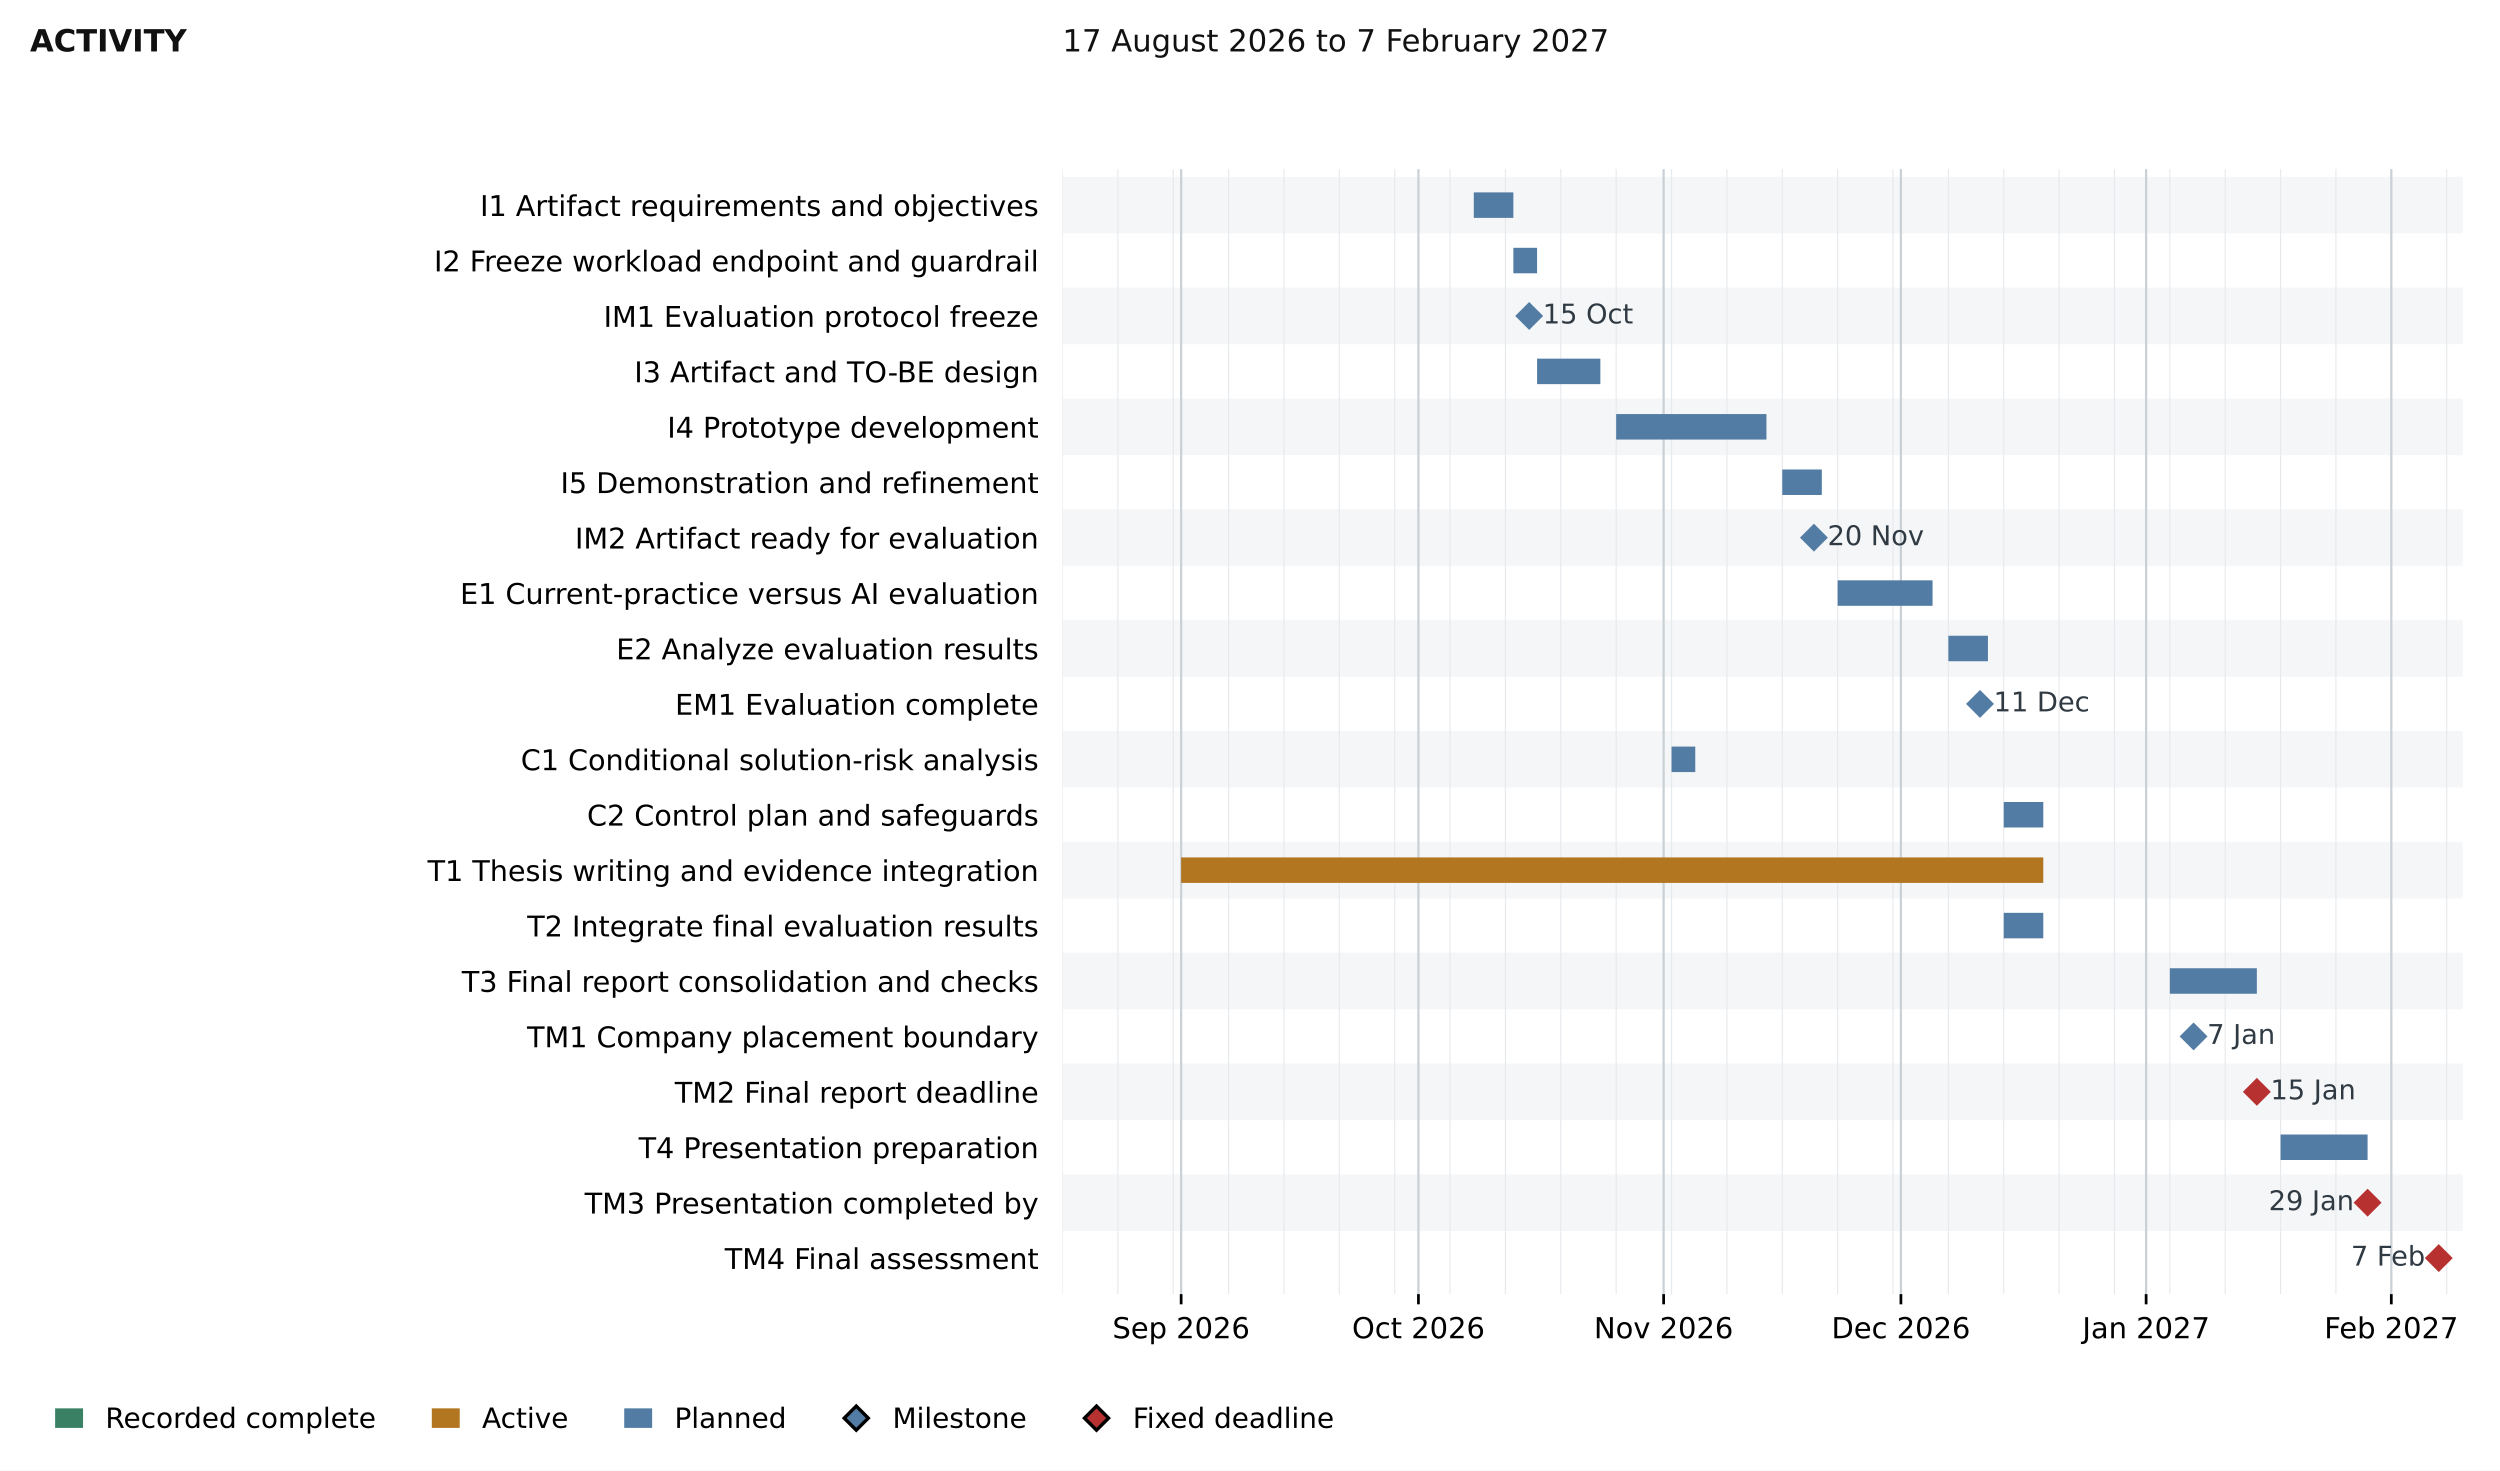
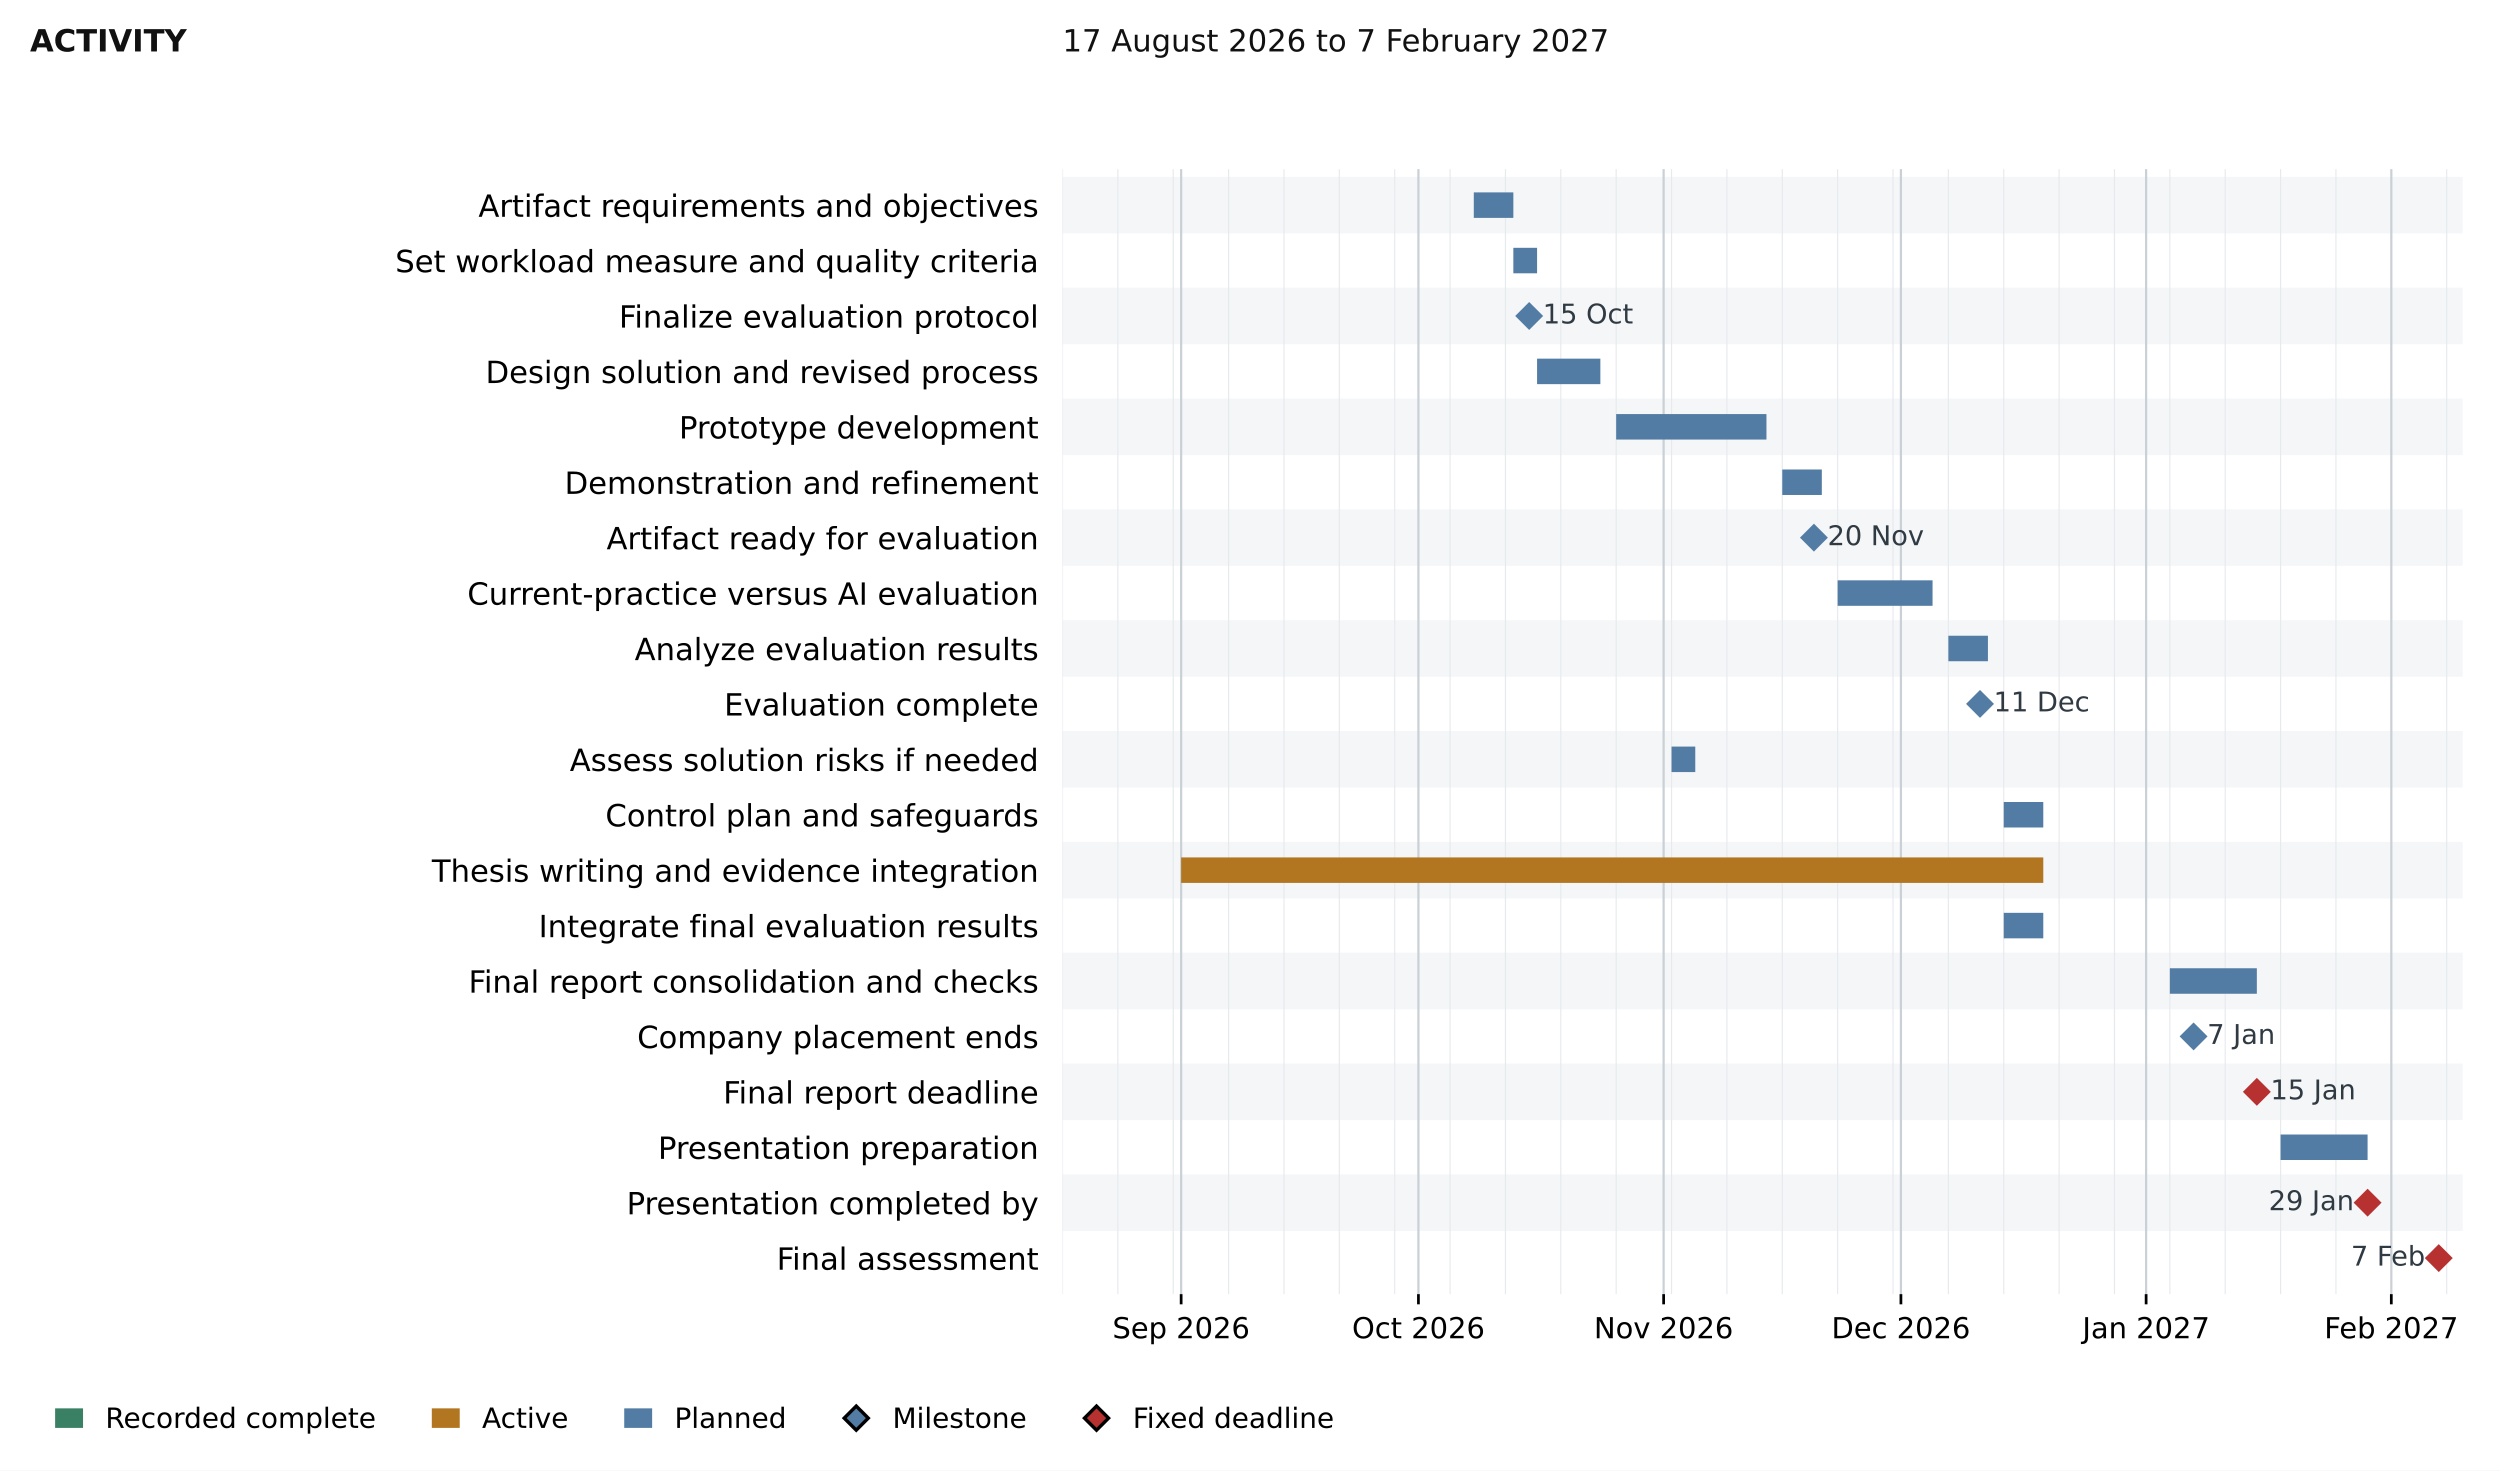
<svg xmlns="http://www.w3.org/2000/svg" xmlns:xlink="http://www.w3.org/1999/xlink" width="734.4pt" height="432pt" viewBox="0 0 734.4 432" version="1.1">
  <defs>
    <style type="text/css">*{stroke-linejoin: round; stroke-linecap: butt}</style>
  </defs>
  <g id="figure_1">
    <g id="patch_1">
      <path d="M 0 432  L 734.4 432  L 734.4 0  L 0 0  z " style="fill: #ffffff" />
    </g>
    <g id="axes_1">
      <g id="patch_2">
        <path d="M 312.12 380.16  L 723.384 380.16  L 723.384 49.68  L 312.12 49.68  z " style="fill: #ffffff" />
      </g>
      <g id="patch_3">
-         <path d="M 312.12 52.448  L 723.384 52.448  L 723.384 68.076  L 312.12 68.076  z " clip-path="url(#p7193302547)" style="fill: #f4f6f8; stroke: #f4f6f8; stroke-linejoin: miter" />
+         <path d="M 312.12 52.448  L 723.384 52.448  L 723.384 68.076  L 312.12 68.076  z " clip-path="url(#pbc5e8f3e19)" style="fill: #f4f6f8; stroke: #f4f6f8; stroke-linejoin: miter" />
      </g>
      <g id="patch_4">
-         <path d="M 312.12 85.007  L 723.384 85.007  L 723.384 100.636  L 312.12 100.636  z " clip-path="url(#p7193302547)" style="fill: #f4f6f8; stroke: #f4f6f8; stroke-linejoin: miter" />
+         <path d="M 312.12 85.007  L 723.384 85.007  L 723.384 100.636  L 312.12 100.636  z " clip-path="url(#pbc5e8f3e19)" style="fill: #f4f6f8; stroke: #f4f6f8; stroke-linejoin: miter" />
      </g>
      <g id="patch_5">
-         <path d="M 312.12 117.567  L 723.384 117.567  L 723.384 133.195  L 312.12 133.195  z " clip-path="url(#p7193302547)" style="fill: #f4f6f8; stroke: #f4f6f8; stroke-linejoin: miter" />
+         <path d="M 312.12 117.567  L 723.384 117.567  L 723.384 133.195  L 312.12 133.195  z " clip-path="url(#pbc5e8f3e19)" style="fill: #f4f6f8; stroke: #f4f6f8; stroke-linejoin: miter" />
      </g>
      <g id="patch_6">
-         <path d="M 312.12 150.126  L 723.384 150.126  L 723.384 165.755  L 312.12 165.755  z " clip-path="url(#p7193302547)" style="fill: #f4f6f8; stroke: #f4f6f8; stroke-linejoin: miter" />
+         <path d="M 312.12 150.126  L 723.384 150.126  L 723.384 165.755  L 312.12 165.755  z " clip-path="url(#pbc5e8f3e19)" style="fill: #f4f6f8; stroke: #f4f6f8; stroke-linejoin: miter" />
      </g>
      <g id="patch_7">
-         <path d="M 312.12 182.686  L 723.384 182.686  L 723.384 198.315  L 312.12 198.315  z " clip-path="url(#p7193302547)" style="fill: #f4f6f8; stroke: #f4f6f8; stroke-linejoin: miter" />
+         <path d="M 312.12 182.686  L 723.384 182.686  L 723.384 198.315  L 312.12 198.315  z " clip-path="url(#pbc5e8f3e19)" style="fill: #f4f6f8; stroke: #f4f6f8; stroke-linejoin: miter" />
      </g>
      <g id="patch_8">
-         <path d="M 312.12 215.246  L 723.384 215.246  L 723.384 230.874  L 312.12 230.874  z " clip-path="url(#p7193302547)" style="fill: #f4f6f8; stroke: #f4f6f8; stroke-linejoin: miter" />
+         <path d="M 312.12 215.246  L 723.384 215.246  L 723.384 230.874  L 312.12 230.874  z " clip-path="url(#pbc5e8f3e19)" style="fill: #f4f6f8; stroke: #f4f6f8; stroke-linejoin: miter" />
      </g>
      <g id="patch_9">
-         <path d="M 312.12 247.805  L 723.384 247.805  L 723.384 263.434  L 312.12 263.434  z " clip-path="url(#p7193302547)" style="fill: #f4f6f8; stroke: #f4f6f8; stroke-linejoin: miter" />
+         <path d="M 312.12 247.805  L 723.384 247.805  L 723.384 263.434  L 312.12 263.434  z " clip-path="url(#pbc5e8f3e19)" style="fill: #f4f6f8; stroke: #f4f6f8; stroke-linejoin: miter" />
      </g>
      <g id="patch_10">
-         <path d="M 312.12 280.365  L 723.384 280.365  L 723.384 295.993  L 312.12 295.993  z " clip-path="url(#p7193302547)" style="fill: #f4f6f8; stroke: #f4f6f8; stroke-linejoin: miter" />
+         <path d="M 312.12 280.365  L 723.384 280.365  L 723.384 295.993  L 312.12 295.993  z " clip-path="url(#pbc5e8f3e19)" style="fill: #f4f6f8; stroke: #f4f6f8; stroke-linejoin: miter" />
      </g>
      <g id="patch_11">
-         <path d="M 312.12 312.924  L 723.384 312.924  L 723.384 328.553  L 312.12 328.553  z " clip-path="url(#p7193302547)" style="fill: #f4f6f8; stroke: #f4f6f8; stroke-linejoin: miter" />
+         <path d="M 312.12 312.924  L 723.384 312.924  L 723.384 328.553  L 312.12 328.553  z " clip-path="url(#pbc5e8f3e19)" style="fill: #f4f6f8; stroke: #f4f6f8; stroke-linejoin: miter" />
      </g>
      <g id="patch_12">
-         <path d="M 312.12 345.484  L 723.384 345.484  L 723.384 361.113  L 312.12 361.113  z " clip-path="url(#p7193302547)" style="fill: #f4f6f8; stroke: #f4f6f8; stroke-linejoin: miter" />
+         <path d="M 312.12 345.484  L 723.384 345.484  L 723.384 361.113  L 312.12 361.113  z " clip-path="url(#pbc5e8f3e19)" style="fill: #f4f6f8; stroke: #f4f6f8; stroke-linejoin: miter" />
      </g>
      <g id="matplotlib.axis_1">
        <g id="xtick_1">
          <g id="line2d_1">
-             <path d="M 346.973 380.16  L 346.973 49.68  " clip-path="url(#p7193302547)" style="fill: none; stroke: #c9d0d6; stroke-width: 0.65; stroke-linecap: square" />
+             <path d="M 346.973 380.16  L 346.973 49.68  " clip-path="url(#pbc5e8f3e19)" style="fill: none; stroke: #c9d0d6; stroke-width: 0.65; stroke-linecap: square" />
          </g>
          <g id="line2d_2">
            <defs>
-               <path id="m9adb2884a8" d="M 0 0  L 0 3  " style="stroke: #000000; stroke-width: 0.8" />
+               <path id="mcdbd79b304" d="M 0 0  L 0 3  " style="stroke: #000000; stroke-width: 0.8" />
            </defs>
            <g>
-               <use xlink:href="#m9adb2884a8" x="346.973" y="380.16" style="stroke: #000000; stroke-width: 0.8" />
+               <use xlink:href="#mcdbd79b304" x="346.973" y="380.16" style="stroke: #000000; stroke-width: 0.8" />
            </g>
          </g>
          <g id="text_1">
            <text style="font-size: 8.5px; font-family: 'DejaVu Sans'; text-anchor: middle" x="346.973" y="393.119" transform="rotate(-0 346.9729 393.1187)">Sep 2026</text>
          </g>
        </g>
        <g id="xtick_2">
          <g id="line2d_3">
-             <path d="M 416.679 380.16  L 416.679 49.68  " clip-path="url(#p7193302547)" style="fill: none; stroke: #c9d0d6; stroke-width: 0.65; stroke-linecap: square" />
+             <path d="M 416.679 380.16  L 416.679 49.68  " clip-path="url(#pbc5e8f3e19)" style="fill: none; stroke: #c9d0d6; stroke-width: 0.65; stroke-linecap: square" />
          </g>
          <g id="line2d_4">
            <g>
-               <use xlink:href="#m9adb2884a8" x="416.679" y="380.16" style="stroke: #000000; stroke-width: 0.8" />
+               <use xlink:href="#mcdbd79b304" x="416.679" y="380.16" style="stroke: #000000; stroke-width: 0.8" />
            </g>
          </g>
          <g id="text_2">
            <text style="font-size: 8.5px; font-family: 'DejaVu Sans'; text-anchor: middle" x="416.679" y="393.119" transform="rotate(-0 416.6786 393.1187)">Oct 2026</text>
          </g>
        </g>
        <g id="xtick_3">
          <g id="line2d_5">
-             <path d="M 488.708 380.16  L 488.708 49.68  " clip-path="url(#p7193302547)" style="fill: none; stroke: #c9d0d6; stroke-width: 0.65; stroke-linecap: square" />
+             <path d="M 488.708 380.16  L 488.708 49.68  " clip-path="url(#pbc5e8f3e19)" style="fill: none; stroke: #c9d0d6; stroke-width: 0.65; stroke-linecap: square" />
          </g>
          <g id="line2d_6">
            <g>
-               <use xlink:href="#m9adb2884a8" x="488.708" y="380.16" style="stroke: #000000; stroke-width: 0.8" />
+               <use xlink:href="#mcdbd79b304" x="488.708" y="380.16" style="stroke: #000000; stroke-width: 0.8" />
            </g>
          </g>
          <g id="text_3">
            <text style="font-size: 8.5px; font-family: 'DejaVu Sans'; text-anchor: middle" x="488.708" y="393.119" transform="rotate(-0 488.7079 393.1187)">Nov 2026</text>
          </g>
        </g>
        <g id="xtick_4">
          <g id="line2d_7">
-             <path d="M 558.414 380.16  L 558.414 49.68  " clip-path="url(#p7193302547)" style="fill: none; stroke: #c9d0d6; stroke-width: 0.65; stroke-linecap: square" />
+             <path d="M 558.414 380.16  L 558.414 49.68  " clip-path="url(#pbc5e8f3e19)" style="fill: none; stroke: #c9d0d6; stroke-width: 0.65; stroke-linecap: square" />
          </g>
          <g id="line2d_8">
            <g>
-               <use xlink:href="#m9adb2884a8" x="558.414" y="380.16" style="stroke: #000000; stroke-width: 0.8" />
+               <use xlink:href="#mcdbd79b304" x="558.414" y="380.16" style="stroke: #000000; stroke-width: 0.8" />
            </g>
          </g>
          <g id="text_4">
            <text style="font-size: 8.5px; font-family: 'DejaVu Sans'; text-anchor: middle" x="558.414" y="393.119" transform="rotate(-0 558.4137 393.1187)">Dec 2026</text>
          </g>
        </g>
        <g id="xtick_5">
          <g id="line2d_9">
-             <path d="M 630.443 380.16  L 630.443 49.68  " clip-path="url(#p7193302547)" style="fill: none; stroke: #c9d0d6; stroke-width: 0.65; stroke-linecap: square" />
+             <path d="M 630.443 380.16  L 630.443 49.68  " clip-path="url(#pbc5e8f3e19)" style="fill: none; stroke: #c9d0d6; stroke-width: 0.65; stroke-linecap: square" />
          </g>
          <g id="line2d_10">
            <g>
-               <use xlink:href="#m9adb2884a8" x="630.443" y="380.16" style="stroke: #000000; stroke-width: 0.8" />
+               <use xlink:href="#mcdbd79b304" x="630.443" y="380.16" style="stroke: #000000; stroke-width: 0.8" />
            </g>
          </g>
          <g id="text_5">
            <text style="font-size: 8.5px; font-family: 'DejaVu Sans'; text-anchor: middle" x="630.443" y="393.119" transform="rotate(-0 630.443 393.1187)">Jan 2027</text>
          </g>
        </g>
        <g id="xtick_6">
          <g id="line2d_11">
-             <path d="M 702.472 380.16  L 702.472 49.68  " clip-path="url(#p7193302547)" style="fill: none; stroke: #c9d0d6; stroke-width: 0.65; stroke-linecap: square" />
+             <path d="M 702.472 380.16  L 702.472 49.68  " clip-path="url(#pbc5e8f3e19)" style="fill: none; stroke: #c9d0d6; stroke-width: 0.65; stroke-linecap: square" />
          </g>
          <g id="line2d_12">
            <g>
-               <use xlink:href="#m9adb2884a8" x="702.472" y="380.16" style="stroke: #000000; stroke-width: 0.8" />
+               <use xlink:href="#mcdbd79b304" x="702.472" y="380.16" style="stroke: #000000; stroke-width: 0.8" />
            </g>
          </g>
          <g id="text_6">
            <text style="font-size: 8.5px; font-family: 'DejaVu Sans'; text-anchor: middle" x="702.472" y="393.119" transform="rotate(-0 702.4723 393.1187)">Feb 2027</text>
          </g>
        </g>
        <g id="xtick_7">
          <g id="line2d_13">
-             <path d="M 312.12 380.16  L 312.12 49.68  " clip-path="url(#p7193302547)" style="fill: none; stroke: #e7eaed; stroke-width: 0.35; stroke-linecap: square" />
+             <path d="M 312.12 380.16  L 312.12 49.68  " clip-path="url(#pbc5e8f3e19)" style="fill: none; stroke: #e7eaed; stroke-width: 0.35; stroke-linecap: square" />
          </g>
          <g id="line2d_14" />
        </g>
        <g id="xtick_8">
          <g id="line2d_15">
-             <path d="M 328.385 380.16  L 328.385 49.68  " clip-path="url(#p7193302547)" style="fill: none; stroke: #e7eaed; stroke-width: 0.35; stroke-linecap: square" />
+             <path d="M 328.385 380.16  L 328.385 49.68  " clip-path="url(#pbc5e8f3e19)" style="fill: none; stroke: #e7eaed; stroke-width: 0.35; stroke-linecap: square" />
          </g>
          <g id="line2d_16" />
        </g>
        <g id="xtick_9">
          <g id="line2d_17">
-             <path d="M 344.649 380.16  L 344.649 49.68  " clip-path="url(#p7193302547)" style="fill: none; stroke: #e7eaed; stroke-width: 0.35; stroke-linecap: square" />
+             <path d="M 344.649 380.16  L 344.649 49.68  " clip-path="url(#pbc5e8f3e19)" style="fill: none; stroke: #e7eaed; stroke-width: 0.35; stroke-linecap: square" />
          </g>
          <g id="line2d_18" />
        </g>
        <g id="xtick_10">
          <g id="line2d_19">
-             <path d="M 360.914 380.16  L 360.914 49.68  " clip-path="url(#p7193302547)" style="fill: none; stroke: #e7eaed; stroke-width: 0.35; stroke-linecap: square" />
+             <path d="M 360.914 380.16  L 360.914 49.68  " clip-path="url(#pbc5e8f3e19)" style="fill: none; stroke: #e7eaed; stroke-width: 0.35; stroke-linecap: square" />
          </g>
          <g id="line2d_20" />
        </g>
        <g id="xtick_11">
          <g id="line2d_21">
-             <path d="M 377.179 380.16  L 377.179 49.68  " clip-path="url(#p7193302547)" style="fill: none; stroke: #e7eaed; stroke-width: 0.35; stroke-linecap: square" />
+             <path d="M 377.179 380.16  L 377.179 49.68  " clip-path="url(#pbc5e8f3e19)" style="fill: none; stroke: #e7eaed; stroke-width: 0.35; stroke-linecap: square" />
          </g>
          <g id="line2d_22" />
        </g>
        <g id="xtick_12">
          <g id="line2d_23">
-             <path d="M 393.443 380.16  L 393.443 49.68  " clip-path="url(#p7193302547)" style="fill: none; stroke: #e7eaed; stroke-width: 0.35; stroke-linecap: square" />
+             <path d="M 393.443 380.16  L 393.443 49.68  " clip-path="url(#pbc5e8f3e19)" style="fill: none; stroke: #e7eaed; stroke-width: 0.35; stroke-linecap: square" />
          </g>
          <g id="line2d_24" />
        </g>
        <g id="xtick_13">
          <g id="line2d_25">
-             <path d="M 409.708 380.16  L 409.708 49.68  " clip-path="url(#p7193302547)" style="fill: none; stroke: #e7eaed; stroke-width: 0.35; stroke-linecap: square" />
+             <path d="M 409.708 380.16  L 409.708 49.68  " clip-path="url(#pbc5e8f3e19)" style="fill: none; stroke: #e7eaed; stroke-width: 0.35; stroke-linecap: square" />
          </g>
          <g id="line2d_26" />
        </g>
        <g id="xtick_14">
          <g id="line2d_27">
-             <path d="M 425.973 380.16  L 425.973 49.68  " clip-path="url(#p7193302547)" style="fill: none; stroke: #e7eaed; stroke-width: 0.35; stroke-linecap: square" />
+             <path d="M 425.973 380.16  L 425.973 49.68  " clip-path="url(#pbc5e8f3e19)" style="fill: none; stroke: #e7eaed; stroke-width: 0.35; stroke-linecap: square" />
          </g>
          <g id="line2d_28" />
        </g>
        <g id="xtick_15">
          <g id="line2d_29">
-             <path d="M 442.237 380.16  L 442.237 49.68  " clip-path="url(#p7193302547)" style="fill: none; stroke: #e7eaed; stroke-width: 0.35; stroke-linecap: square" />
+             <path d="M 442.237 380.16  L 442.237 49.68  " clip-path="url(#pbc5e8f3e19)" style="fill: none; stroke: #e7eaed; stroke-width: 0.35; stroke-linecap: square" />
          </g>
          <g id="line2d_30" />
        </g>
        <g id="xtick_16">
          <g id="line2d_31">
-             <path d="M 458.502 380.16  L 458.502 49.68  " clip-path="url(#p7193302547)" style="fill: none; stroke: #e7eaed; stroke-width: 0.35; stroke-linecap: square" />
+             <path d="M 458.502 380.16  L 458.502 49.68  " clip-path="url(#pbc5e8f3e19)" style="fill: none; stroke: #e7eaed; stroke-width: 0.35; stroke-linecap: square" />
          </g>
          <g id="line2d_32" />
        </g>
        <g id="xtick_17">
          <g id="line2d_33">
-             <path d="M 474.767 380.16  L 474.767 49.68  " clip-path="url(#p7193302547)" style="fill: none; stroke: #e7eaed; stroke-width: 0.35; stroke-linecap: square" />
+             <path d="M 474.767 380.16  L 474.767 49.68  " clip-path="url(#pbc5e8f3e19)" style="fill: none; stroke: #e7eaed; stroke-width: 0.35; stroke-linecap: square" />
          </g>
          <g id="line2d_34" />
        </g>
        <g id="xtick_18">
          <g id="line2d_35">
-             <path d="M 491.031 380.16  L 491.031 49.68  " clip-path="url(#p7193302547)" style="fill: none; stroke: #e7eaed; stroke-width: 0.35; stroke-linecap: square" />
+             <path d="M 491.031 380.16  L 491.031 49.68  " clip-path="url(#pbc5e8f3e19)" style="fill: none; stroke: #e7eaed; stroke-width: 0.35; stroke-linecap: square" />
          </g>
          <g id="line2d_36" />
        </g>
        <g id="xtick_19">
          <g id="line2d_37">
-             <path d="M 507.296 380.16  L 507.296 49.68  " clip-path="url(#p7193302547)" style="fill: none; stroke: #e7eaed; stroke-width: 0.35; stroke-linecap: square" />
+             <path d="M 507.296 380.16  L 507.296 49.68  " clip-path="url(#pbc5e8f3e19)" style="fill: none; stroke: #e7eaed; stroke-width: 0.35; stroke-linecap: square" />
          </g>
          <g id="line2d_38" />
        </g>
        <g id="xtick_20">
          <g id="line2d_39">
-             <path d="M 523.561 380.16  L 523.561 49.68  " clip-path="url(#p7193302547)" style="fill: none; stroke: #e7eaed; stroke-width: 0.35; stroke-linecap: square" />
+             <path d="M 523.561 380.16  L 523.561 49.68  " clip-path="url(#pbc5e8f3e19)" style="fill: none; stroke: #e7eaed; stroke-width: 0.35; stroke-linecap: square" />
          </g>
          <g id="line2d_40" />
        </g>
        <g id="xtick_21">
          <g id="line2d_41">
-             <path d="M 539.825 380.16  L 539.825 49.68  " clip-path="url(#p7193302547)" style="fill: none; stroke: #e7eaed; stroke-width: 0.35; stroke-linecap: square" />
+             <path d="M 539.825 380.16  L 539.825 49.68  " clip-path="url(#pbc5e8f3e19)" style="fill: none; stroke: #e7eaed; stroke-width: 0.35; stroke-linecap: square" />
          </g>
          <g id="line2d_42" />
        </g>
        <g id="xtick_22">
          <g id="line2d_43">
-             <path d="M 556.09 380.16  L 556.09 49.68  " clip-path="url(#p7193302547)" style="fill: none; stroke: #e7eaed; stroke-width: 0.35; stroke-linecap: square" />
+             <path d="M 556.09 380.16  L 556.09 49.68  " clip-path="url(#pbc5e8f3e19)" style="fill: none; stroke: #e7eaed; stroke-width: 0.35; stroke-linecap: square" />
          </g>
          <g id="line2d_44" />
        </g>
        <g id="xtick_23">
          <g id="line2d_45">
-             <path d="M 572.355 380.16  L 572.355 49.68  " clip-path="url(#p7193302547)" style="fill: none; stroke: #e7eaed; stroke-width: 0.35; stroke-linecap: square" />
+             <path d="M 572.355 380.16  L 572.355 49.68  " clip-path="url(#pbc5e8f3e19)" style="fill: none; stroke: #e7eaed; stroke-width: 0.35; stroke-linecap: square" />
          </g>
          <g id="line2d_46" />
        </g>
        <g id="xtick_24">
          <g id="line2d_47">
-             <path d="M 588.62 380.16  L 588.62 49.68  " clip-path="url(#p7193302547)" style="fill: none; stroke: #e7eaed; stroke-width: 0.35; stroke-linecap: square" />
+             <path d="M 588.62 380.16  L 588.62 49.68  " clip-path="url(#pbc5e8f3e19)" style="fill: none; stroke: #e7eaed; stroke-width: 0.35; stroke-linecap: square" />
          </g>
          <g id="line2d_48" />
        </g>
        <g id="xtick_25">
          <g id="line2d_49">
-             <path d="M 604.884 380.16  L 604.884 49.68  " clip-path="url(#p7193302547)" style="fill: none; stroke: #e7eaed; stroke-width: 0.35; stroke-linecap: square" />
+             <path d="M 604.884 380.16  L 604.884 49.68  " clip-path="url(#pbc5e8f3e19)" style="fill: none; stroke: #e7eaed; stroke-width: 0.35; stroke-linecap: square" />
          </g>
          <g id="line2d_50" />
        </g>
        <g id="xtick_26">
          <g id="line2d_51">
-             <path d="M 621.149 380.16  L 621.149 49.68  " clip-path="url(#p7193302547)" style="fill: none; stroke: #e7eaed; stroke-width: 0.35; stroke-linecap: square" />
+             <path d="M 621.149 380.16  L 621.149 49.68  " clip-path="url(#pbc5e8f3e19)" style="fill: none; stroke: #e7eaed; stroke-width: 0.35; stroke-linecap: square" />
          </g>
          <g id="line2d_52" />
        </g>
        <g id="xtick_27">
          <g id="line2d_53">
-             <path d="M 637.414 380.16  L 637.414 49.68  " clip-path="url(#p7193302547)" style="fill: none; stroke: #e7eaed; stroke-width: 0.35; stroke-linecap: square" />
+             <path d="M 637.414 380.16  L 637.414 49.68  " clip-path="url(#pbc5e8f3e19)" style="fill: none; stroke: #e7eaed; stroke-width: 0.35; stroke-linecap: square" />
          </g>
          <g id="line2d_54" />
        </g>
        <g id="xtick_28">
          <g id="line2d_55">
-             <path d="M 653.678 380.16  L 653.678 49.68  " clip-path="url(#p7193302547)" style="fill: none; stroke: #e7eaed; stroke-width: 0.35; stroke-linecap: square" />
+             <path d="M 653.678 380.16  L 653.678 49.68  " clip-path="url(#pbc5e8f3e19)" style="fill: none; stroke: #e7eaed; stroke-width: 0.35; stroke-linecap: square" />
          </g>
          <g id="line2d_56" />
        </g>
        <g id="xtick_29">
          <g id="line2d_57">
-             <path d="M 669.943 380.16  L 669.943 49.68  " clip-path="url(#p7193302547)" style="fill: none; stroke: #e7eaed; stroke-width: 0.35; stroke-linecap: square" />
+             <path d="M 669.943 380.16  L 669.943 49.68  " clip-path="url(#pbc5e8f3e19)" style="fill: none; stroke: #e7eaed; stroke-width: 0.35; stroke-linecap: square" />
          </g>
          <g id="line2d_58" />
        </g>
        <g id="xtick_30">
          <g id="line2d_59">
-             <path d="M 686.208 380.16  L 686.208 49.68  " clip-path="url(#p7193302547)" style="fill: none; stroke: #e7eaed; stroke-width: 0.35; stroke-linecap: square" />
+             <path d="M 686.208 380.16  L 686.208 49.68  " clip-path="url(#pbc5e8f3e19)" style="fill: none; stroke: #e7eaed; stroke-width: 0.35; stroke-linecap: square" />
          </g>
          <g id="line2d_60" />
        </g>
        <g id="xtick_31">
          <g id="line2d_61">
-             <path d="M 718.737 380.16  L 718.737 49.68  " clip-path="url(#p7193302547)" style="fill: none; stroke: #e7eaed; stroke-width: 0.35; stroke-linecap: square" />
+             <path d="M 718.737 380.16  L 718.737 49.68  " clip-path="url(#pbc5e8f3e19)" style="fill: none; stroke: #e7eaed; stroke-width: 0.35; stroke-linecap: square" />
          </g>
          <g id="line2d_62" />
        </g>
      </g>
      <g id="matplotlib.axis_2">
        <g id="ytick_1">
          <g id="line2d_63" />
          <g id="text_7">
-             <text style="font-size: 8.4px; font-family: 'DejaVu Sans'; text-anchor: end" x="305.12" y="63.453" transform="rotate(-0 305.12 63.45322)">I1  Artifact requirements and objectives</text>
+             <text style="font-size: 9px; font-family: 'DejaVu Sans'; text-anchor: end" x="305.12" y="63.681" transform="rotate(-0 305.12 63.68117)">Artifact requirements and objectives</text>
          </g>
        </g>
        <g id="ytick_2">
          <g id="line2d_64" />
          <g id="text_8">
-             <text style="font-size: 8.4px; font-family: 'DejaVu Sans'; text-anchor: end" x="305.12" y="79.733" transform="rotate(-0 305.12 79.73302)">I2  Freeze workload endpoint and guardrail</text>
+             <text style="font-size: 9px; font-family: 'DejaVu Sans'; text-anchor: end" x="305.12" y="79.961" transform="rotate(-0 305.12 79.96097)">Set workload measure and quality criteria</text>
          </g>
        </g>
        <g id="ytick_3">
          <g id="line2d_65" />
          <g id="text_9">
-             <text style="font-size: 8.4px; font-family: 'DejaVu Sans'; text-anchor: end" x="305.12" y="96.013" transform="rotate(-0 305.12 96.01282)">IM1  Evaluation protocol freeze</text>
+             <text style="font-size: 9px; font-family: 'DejaVu Sans'; text-anchor: end" x="305.12" y="96.241" transform="rotate(-0 305.12 96.24077)">Finalize evaluation protocol</text>
          </g>
        </g>
        <g id="ytick_4">
          <g id="line2d_66" />
          <g id="text_10">
-             <text style="font-size: 8.4px; font-family: 'DejaVu Sans'; text-anchor: end" x="305.12" y="112.293" transform="rotate(-0 305.12 112.2926)">I3  Artifact and TO-BE design</text>
+             <text style="font-size: 9px; font-family: 'DejaVu Sans'; text-anchor: end" x="305.12" y="112.521" transform="rotate(-0 305.12 112.5206)">Design solution and revised process</text>
          </g>
        </g>
        <g id="ytick_5">
          <g id="line2d_67" />
          <g id="text_11">
-             <text style="font-size: 8.4px; font-family: 'DejaVu Sans'; text-anchor: end" x="305.12" y="128.572" transform="rotate(-0 305.12 128.5724)">I4  Prototype development</text>
+             <text style="font-size: 9px; font-family: 'DejaVu Sans'; text-anchor: end" x="305.12" y="128.8" transform="rotate(-0 305.12 128.8004)">Prototype development</text>
          </g>
        </g>
        <g id="ytick_6">
          <g id="line2d_68" />
          <g id="text_12">
-             <text style="font-size: 8.4px; font-family: 'DejaVu Sans'; text-anchor: end" x="305.12" y="144.852" transform="rotate(-0 305.12 144.8522)">I5  Demonstration and refinement</text>
+             <text style="font-size: 9px; font-family: 'DejaVu Sans'; text-anchor: end" x="305.12" y="145.08" transform="rotate(-0 305.12 145.0802)">Demonstration and refinement</text>
          </g>
        </g>
        <g id="ytick_7">
          <g id="line2d_69" />
          <g id="text_13">
-             <text style="font-size: 8.4px; font-family: 'DejaVu Sans'; text-anchor: end" x="305.12" y="161.132" transform="rotate(-0 305.12 161.132)">IM2  Artifact ready for evaluation</text>
+             <text style="font-size: 9px; font-family: 'DejaVu Sans'; text-anchor: end" x="305.12" y="161.36" transform="rotate(-0 305.12 161.36)">Artifact ready for evaluation</text>
          </g>
        </g>
        <g id="ytick_8">
          <g id="line2d_70" />
          <g id="text_14">
-             <text style="font-size: 8.4px; font-family: 'DejaVu Sans'; text-anchor: end" x="305.12" y="177.412" transform="rotate(-0 305.12 177.4118)">E1  Current-practice versus AI evaluation</text>
+             <text style="font-size: 9px; font-family: 'DejaVu Sans'; text-anchor: end" x="305.12" y="177.64" transform="rotate(-0 305.12 177.6398)">Current-practice versus AI evaluation</text>
          </g>
        </g>
        <g id="ytick_9">
          <g id="line2d_71" />
          <g id="text_15">
-             <text style="font-size: 8.4px; font-family: 'DejaVu Sans'; text-anchor: end" x="305.12" y="193.692" transform="rotate(-0 305.12 193.6916)">E2  Analyze evaluation results</text>
+             <text style="font-size: 9px; font-family: 'DejaVu Sans'; text-anchor: end" x="305.12" y="193.92" transform="rotate(-0 305.12 193.9196)">Analyze evaluation results</text>
          </g>
        </g>
        <g id="ytick_10">
          <g id="line2d_72" />
          <g id="text_16">
-             <text style="font-size: 8.4px; font-family: 'DejaVu Sans'; text-anchor: end" x="305.12" y="209.971" transform="rotate(-0 305.12 209.9714)">EM1  Evaluation complete</text>
+             <text style="font-size: 9px; font-family: 'DejaVu Sans'; text-anchor: end" x="305.12" y="210.199" transform="rotate(-0 305.12 210.1994)">Evaluation complete</text>
          </g>
        </g>
        <g id="ytick_11">
          <g id="line2d_73" />
          <g id="text_17">
-             <text style="font-size: 8.4px; font-family: 'DejaVu Sans'; text-anchor: end" x="305.12" y="226.251" transform="rotate(-0 305.12 226.2512)">C1  Conditional solution-risk analysis</text>
+             <text style="font-size: 9px; font-family: 'DejaVu Sans'; text-anchor: end" x="305.12" y="226.479" transform="rotate(-0 305.12 226.4792)">Assess solution risks if needed</text>
          </g>
        </g>
        <g id="ytick_12">
          <g id="line2d_74" />
          <g id="text_18">
-             <text style="font-size: 8.4px; font-family: 'DejaVu Sans'; text-anchor: end" x="305.12" y="242.531" transform="rotate(-0 305.12 242.531)">C2  Control plan and safeguards</text>
+             <text style="font-size: 9px; font-family: 'DejaVu Sans'; text-anchor: end" x="305.12" y="242.759" transform="rotate(-0 305.12 242.759)">Control plan and safeguards</text>
          </g>
        </g>
        <g id="ytick_13">
          <g id="line2d_75" />
          <g id="text_19">
-             <text style="font-size: 8.4px; font-family: 'DejaVu Sans'; text-anchor: end" x="305.12" y="258.811" transform="rotate(-0 305.12 258.8109)">T1  Thesis writing and evidence integration</text>
+             <text style="font-size: 9px; font-family: 'DejaVu Sans'; text-anchor: end" x="305.12" y="259.039" transform="rotate(-0 305.12 259.0388)">Thesis writing and evidence integration</text>
          </g>
        </g>
        <g id="ytick_14">
          <g id="line2d_76" />
          <g id="text_20">
-             <text style="font-size: 8.4px; font-family: 'DejaVu Sans'; text-anchor: end" x="305.12" y="275.091" transform="rotate(-0 305.12 275.0907)">T2  Integrate final evaluation results</text>
+             <text style="font-size: 9px; font-family: 'DejaVu Sans'; text-anchor: end" x="305.12" y="275.319" transform="rotate(-0 305.12 275.3186)">Integrate final evaluation results</text>
          </g>
        </g>
        <g id="ytick_15">
          <g id="line2d_77" />
          <g id="text_21">
-             <text style="font-size: 8.4px; font-family: 'DejaVu Sans'; text-anchor: end" x="305.12" y="291.37" transform="rotate(-0 305.12 291.3705)">T3  Final report consolidation and checks</text>
+             <text style="font-size: 9px; font-family: 'DejaVu Sans'; text-anchor: end" x="305.12" y="291.598" transform="rotate(-0 305.12 291.5984)">Final report consolidation and checks</text>
          </g>
        </g>
        <g id="ytick_16">
          <g id="line2d_78" />
          <g id="text_22">
-             <text style="font-size: 8.4px; font-family: 'DejaVu Sans'; text-anchor: end" x="305.12" y="307.65" transform="rotate(-0 305.12 307.6503)">TM1  Company placement boundary</text>
+             <text style="font-size: 9px; font-family: 'DejaVu Sans'; text-anchor: end" x="305.12" y="307.878" transform="rotate(-0 305.12 307.8782)">Company placement ends</text>
          </g>
        </g>
        <g id="ytick_17">
          <g id="line2d_79" />
          <g id="text_23">
-             <text style="font-size: 8.4px; font-family: 'DejaVu Sans'; text-anchor: end" x="305.12" y="323.93" transform="rotate(-0 305.12 323.9301)">TM2  Final report deadline</text>
+             <text style="font-size: 9px; font-family: 'DejaVu Sans'; text-anchor: end" x="305.12" y="324.158" transform="rotate(-0 305.12 324.158)">Final report deadline</text>
          </g>
        </g>
        <g id="ytick_18">
          <g id="line2d_80" />
          <g id="text_24">
-             <text style="font-size: 8.4px; font-family: 'DejaVu Sans'; text-anchor: end" x="305.12" y="340.21" transform="rotate(-0 305.12 340.2099)">T4  Presentation preparation</text>
+             <text style="font-size: 9px; font-family: 'DejaVu Sans'; text-anchor: end" x="305.12" y="340.438" transform="rotate(-0 305.12 340.4378)">Presentation preparation</text>
          </g>
        </g>
        <g id="ytick_19">
          <g id="line2d_81" />
          <g id="text_25">
-             <text style="font-size: 8.4px; font-family: 'DejaVu Sans'; text-anchor: end" x="305.12" y="356.49" transform="rotate(-0 305.12 356.4897)">TM3  Presentation completed by</text>
+             <text style="font-size: 9px; font-family: 'DejaVu Sans'; text-anchor: end" x="305.12" y="356.718" transform="rotate(-0 305.12 356.7176)">Presentation completed by</text>
          </g>
        </g>
        <g id="ytick_20">
          <g id="line2d_82" />
          <g id="text_26">
-             <text style="font-size: 8.4px; font-family: 'DejaVu Sans'; text-anchor: end" x="305.12" y="372.769" transform="rotate(-0 305.12 372.7695)">TM4  Final assessment</text>
+             <text style="font-size: 9px; font-family: 'DejaVu Sans'; text-anchor: end" x="305.12" y="372.997" transform="rotate(-0 305.12 372.9974)">Final assessment</text>
          </g>
        </g>
      </g>
      <g id="patch_13">
-         <path d="M 432.943 56.518  L 444.561 56.518  L 444.561 64.006  L 432.943 64.006  z " clip-path="url(#p7193302547)" style="fill: #527ca3" />
+         <path d="M 432.943 56.518  L 444.561 56.518  L 444.561 64.006  L 432.943 64.006  z " clip-path="url(#pbc5e8f3e19)" style="fill: #527ca3" />
      </g>
      <g id="patch_14">
-         <path d="M 444.561 72.797  L 451.532 72.797  L 451.532 80.286  L 444.561 80.286  z " clip-path="url(#p7193302547)" style="fill: #527ca3" />
+         <path d="M 444.561 72.797  L 451.532 72.797  L 451.532 80.286  L 444.561 80.286  z " clip-path="url(#pbc5e8f3e19)" style="fill: #527ca3" />
      </g>
      <g id="text_27">
        <text style="font-size: 8px; font-family: 'DejaVu Sans'; text-anchor: start; fill: #303a43" x="453.208" y="95.029" transform="rotate(-0 453.208 95.02898)">15 Oct</text>
      </g>
      <g id="patch_15">
-         <path d="M 451.532 105.357  L 470.12 105.357  L 470.12 112.846  L 451.532 112.846  z " clip-path="url(#p7193302547)" style="fill: #527ca3" />
+         <path d="M 451.532 105.357  L 470.12 105.357  L 470.12 112.846  L 451.532 112.846  z " clip-path="url(#pbc5e8f3e19)" style="fill: #527ca3" />
      </g>
      <g id="patch_16">
-         <path d="M 474.767 121.637  L 518.914 121.637  L 518.914 129.125  L 474.767 129.125  z " clip-path="url(#p7193302547)" style="fill: #527ca3" />
+         <path d="M 474.767 121.637  L 518.914 121.637  L 518.914 129.125  L 474.767 129.125  z " clip-path="url(#pbc5e8f3e19)" style="fill: #527ca3" />
      </g>
      <g id="patch_17">
-         <path d="M 523.561 137.917  L 535.178 137.917  L 535.178 145.405  L 523.561 145.405  z " clip-path="url(#p7193302547)" style="fill: #527ca3" />
+         <path d="M 523.561 137.917  L 535.178 137.917  L 535.178 145.405  L 523.561 145.405  z " clip-path="url(#pbc5e8f3e19)" style="fill: #527ca3" />
      </g>
      <g id="text_28">
        <text style="font-size: 8px; font-family: 'DejaVu Sans'; text-anchor: start; fill: #303a43" x="536.855" y="160.148" transform="rotate(-0 536.8549 160.1482)">20 Nov</text>
      </g>
      <g id="patch_18">
-         <path d="M 539.825 170.476  L 567.708 170.476  L 567.708 177.965  L 539.825 177.965  z " clip-path="url(#p7193302547)" style="fill: #527ca3" />
+         <path d="M 539.825 170.476  L 567.708 170.476  L 567.708 177.965  L 539.825 177.965  z " clip-path="url(#pbc5e8f3e19)" style="fill: #527ca3" />
      </g>
      <g id="patch_19">
-         <path d="M 572.355 186.756  L 583.972 186.756  L 583.972 194.245  L 572.355 194.245  z " clip-path="url(#p7193302547)" style="fill: #527ca3" />
+         <path d="M 572.355 186.756  L 583.972 186.756  L 583.972 194.245  L 572.355 194.245  z " clip-path="url(#pbc5e8f3e19)" style="fill: #527ca3" />
      </g>
      <g id="text_29">
        <text style="font-size: 8px; font-family: 'DejaVu Sans'; text-anchor: start; fill: #303a43" x="585.649" y="208.988" transform="rotate(-0 585.6489 208.9876)">11 Dec</text>
      </g>
      <g id="patch_20">
-         <path d="M 491.031 219.316  L 498.002 219.316  L 498.002 226.804  L 491.031 226.804  z " clip-path="url(#p7193302547)" style="fill: #527ca3" />
+         <path d="M 491.031 219.316  L 498.002 219.316  L 498.002 226.804  L 491.031 226.804  z " clip-path="url(#pbc5e8f3e19)" style="fill: #527ca3" />
      </g>
      <g id="patch_21">
-         <path d="M 588.62 235.595  L 600.237 235.595  L 600.237 243.084  L 588.62 243.084  z " clip-path="url(#p7193302547)" style="fill: #527ca3" />
+         <path d="M 588.62 235.595  L 600.237 235.595  L 600.237 243.084  L 588.62 243.084  z " clip-path="url(#pbc5e8f3e19)" style="fill: #527ca3" />
      </g>
      <g id="patch_22">
-         <path d="M 346.973 251.875  L 600.237 251.875  L 600.237 259.364  L 346.973 259.364  z " clip-path="url(#p7193302547)" style="fill: #b27621" />
+         <path d="M 346.973 251.875  L 600.237 251.875  L 600.237 259.364  L 346.973 259.364  z " clip-path="url(#pbc5e8f3e19)" style="fill: #b27621" />
      </g>
      <g id="patch_23">
-         <path d="M 588.62 268.155  L 600.237 268.155  L 600.237 275.644  L 588.62 275.644  z " clip-path="url(#p7193302547)" style="fill: #527ca3" />
+         <path d="M 588.62 268.155  L 600.237 268.155  L 600.237 275.644  L 588.62 275.644  z " clip-path="url(#pbc5e8f3e19)" style="fill: #527ca3" />
      </g>
      <g id="patch_24">
-         <path d="M 637.414 284.435  L 662.972 284.435  L 662.972 291.923  L 637.414 291.923  z " clip-path="url(#p7193302547)" style="fill: #527ca3" />
+         <path d="M 637.414 284.435  L 662.972 284.435  L 662.972 291.923  L 637.414 291.923  z " clip-path="url(#pbc5e8f3e19)" style="fill: #527ca3" />
      </g>
      <g id="text_30">
        <text style="font-size: 8px; font-family: 'DejaVu Sans'; text-anchor: start; fill: #303a43" x="648.384" y="306.666" transform="rotate(-0 648.3841 306.6664)">7 Jan</text>
      </g>
      <g id="text_31">
        <text style="font-size: 8px; font-family: 'DejaVu Sans'; text-anchor: start; fill: #303a43" x="666.972" y="322.946" transform="rotate(-0 666.9723 322.9462)">15 Jan</text>
      </g>
      <g id="patch_25">
-         <path d="M 669.943 333.274  L 695.502 333.274  L 695.502 340.763  L 669.943 340.763  z " clip-path="url(#p7193302547)" style="fill: #527ca3" />
+         <path d="M 669.943 333.274  L 695.502 333.274  L 695.502 340.763  L 669.943 340.763  z " clip-path="url(#pbc5e8f3e19)" style="fill: #527ca3" />
      </g>
      <g id="text_32">
        <text style="font-size: 8px; font-family: 'DejaVu Sans'; text-anchor: end; fill: #303a43" x="691.502" y="355.506" transform="rotate(-0 691.5017 355.5058)">29 Jan</text>
      </g>
      <g id="text_33">
        <text style="font-size: 8px; font-family: 'DejaVu Sans'; text-anchor: end; fill: #303a43" x="712.413" y="371.786" transform="rotate(-0 712.4134 371.7856)">7 Feb</text>
      </g>
      <g id="line2d_83">
-         <path d="M 449.208 92.821  " clip-path="url(#p7193302547)" style="fill: none; stroke: #527ca3; stroke-width: 1.5; stroke-linecap: square" />
+         <path d="M 449.208 92.821  " clip-path="url(#pbc5e8f3e19)" style="fill: none; stroke: #527ca3; stroke-width: 1.5; stroke-linecap: square" />
        <defs>
-           <path id="m3c19d32bcc" d="M -0 3.394  L 3.394 0  L 0 -3.394  L -3.394 -0  z " style="stroke: #527ca3; stroke-linejoin: miter" />
+           <path id="mdd13e0bc9c" d="M -0 3.394  L 3.394 0  L 0 -3.394  L -3.394 -0  z " style="stroke: #527ca3; stroke-linejoin: miter" />
        </defs>
-         <g clip-path="url(#p7193302547)">
-           <use xlink:href="#m3c19d32bcc" x="449.208" y="92.821" style="fill: #527ca3; stroke: #527ca3; stroke-linejoin: miter" />
+         <g clip-path="url(#pbc5e8f3e19)">
+           <use xlink:href="#mdd13e0bc9c" x="449.208" y="92.821" style="fill: #527ca3; stroke: #527ca3; stroke-linejoin: miter" />
        </g>
      </g>
      <g id="line2d_84">
-         <path d="M 532.855 157.941  " clip-path="url(#p7193302547)" style="fill: none; stroke: #527ca3; stroke-width: 1.5; stroke-linecap: square" />
-         <g clip-path="url(#p7193302547)">
-           <use xlink:href="#m3c19d32bcc" x="532.855" y="157.941" style="fill: #527ca3; stroke: #527ca3; stroke-linejoin: miter" />
+         <path d="M 532.855 157.941  " clip-path="url(#pbc5e8f3e19)" style="fill: none; stroke: #527ca3; stroke-width: 1.5; stroke-linecap: square" />
+         <g clip-path="url(#pbc5e8f3e19)">
+           <use xlink:href="#mdd13e0bc9c" x="532.855" y="157.941" style="fill: #527ca3; stroke: #527ca3; stroke-linejoin: miter" />
        </g>
      </g>
      <g id="line2d_85">
-         <path d="M 581.649 206.78  " clip-path="url(#p7193302547)" style="fill: none; stroke: #527ca3; stroke-width: 1.5; stroke-linecap: square" />
-         <g clip-path="url(#p7193302547)">
-           <use xlink:href="#m3c19d32bcc" x="581.649" y="206.78" style="fill: #527ca3; stroke: #527ca3; stroke-linejoin: miter" />
+         <path d="M 581.649 206.78  " clip-path="url(#pbc5e8f3e19)" style="fill: none; stroke: #527ca3; stroke-width: 1.5; stroke-linecap: square" />
+         <g clip-path="url(#pbc5e8f3e19)">
+           <use xlink:href="#mdd13e0bc9c" x="581.649" y="206.78" style="fill: #527ca3; stroke: #527ca3; stroke-linejoin: miter" />
        </g>
      </g>
      <g id="line2d_86">
-         <path d="M 644.384 304.459  " clip-path="url(#p7193302547)" style="fill: none; stroke: #527ca3; stroke-width: 1.5; stroke-linecap: square" />
-         <g clip-path="url(#p7193302547)">
-           <use xlink:href="#m3c19d32bcc" x="644.384" y="304.459" style="fill: #527ca3; stroke: #527ca3; stroke-linejoin: miter" />
+         <path d="M 644.384 304.459  " clip-path="url(#pbc5e8f3e19)" style="fill: none; stroke: #527ca3; stroke-width: 1.5; stroke-linecap: square" />
+         <g clip-path="url(#pbc5e8f3e19)">
+           <use xlink:href="#mdd13e0bc9c" x="644.384" y="304.459" style="fill: #527ca3; stroke: #527ca3; stroke-linejoin: miter" />
        </g>
      </g>
      <g id="line2d_87">
-         <path d="M 662.972 320.739  " clip-path="url(#p7193302547)" style="fill: none; stroke: #b83131; stroke-width: 1.5; stroke-linecap: square" />
+         <path d="M 662.972 320.739  " clip-path="url(#pbc5e8f3e19)" style="fill: none; stroke: #b83131; stroke-width: 1.5; stroke-linecap: square" />
        <defs>
-           <path id="m509723c6fe" d="M -0 3.394  L 3.394 0  L 0 -3.394  L -3.394 -0  z " style="stroke: #b83131; stroke-linejoin: miter" />
+           <path id="meee3099055" d="M -0 3.394  L 3.394 0  L 0 -3.394  L -3.394 -0  z " style="stroke: #b83131; stroke-linejoin: miter" />
        </defs>
-         <g clip-path="url(#p7193302547)">
-           <use xlink:href="#m509723c6fe" x="662.972" y="320.739" style="fill: #b83131; stroke: #b83131; stroke-linejoin: miter" />
+         <g clip-path="url(#pbc5e8f3e19)">
+           <use xlink:href="#meee3099055" x="662.972" y="320.739" style="fill: #b83131; stroke: #b83131; stroke-linejoin: miter" />
        </g>
      </g>
      <g id="line2d_88">
-         <path d="M 695.502 353.298  " clip-path="url(#p7193302547)" style="fill: none; stroke: #b83131; stroke-width: 1.5; stroke-linecap: square" />
-         <g clip-path="url(#p7193302547)">
-           <use xlink:href="#m509723c6fe" x="695.502" y="353.298" style="fill: #b83131; stroke: #b83131; stroke-linejoin: miter" />
+         <path d="M 695.502 353.298  " clip-path="url(#pbc5e8f3e19)" style="fill: none; stroke: #b83131; stroke-width: 1.5; stroke-linecap: square" />
+         <g clip-path="url(#pbc5e8f3e19)">
+           <use xlink:href="#meee3099055" x="695.502" y="353.298" style="fill: #b83131; stroke: #b83131; stroke-linejoin: miter" />
        </g>
      </g>
      <g id="line2d_89">
-         <path d="M 716.413 369.578  " clip-path="url(#p7193302547)" style="fill: none; stroke: #b83131; stroke-width: 1.5; stroke-linecap: square" />
-         <g clip-path="url(#p7193302547)">
-           <use xlink:href="#m509723c6fe" x="716.413" y="369.578" style="fill: #b83131; stroke: #b83131; stroke-linejoin: miter" />
+         <path d="M 716.413 369.578  " clip-path="url(#pbc5e8f3e19)" style="fill: none; stroke: #b83131; stroke-width: 1.5; stroke-linecap: square" />
+         <g clip-path="url(#pbc5e8f3e19)">
+           <use xlink:href="#meee3099055" x="716.413" y="369.578" style="fill: #b83131; stroke: #b83131; stroke-linejoin: miter" />
        </g>
      </g>
    </g>
    <g id="text_34">
      <text style="font-weight: 700; font-size: 9px; font-family: 'DejaVu Sans'; text-anchor: start; fill: #111111" x="8.813" y="15.12" transform="rotate(-0 8.8128 15.12)">ACTIVITY</text>
    </g>
    <g id="text_35">
      <text style="font-size: 9px; font-family: 'DejaVu Sans'; text-anchor: start; fill: #111111" x="312.12" y="15.12" transform="rotate(-0 312.12 15.12)">17 August 2026 to 7 February 2027</text>
    </g>
    <g id="legend_1">
      <g id="patch_26">
        <path d="M 16.193 419.459  L 24.393 419.459  L 24.393 413.719  L 16.193 413.719  z " style="fill: #398064" />
      </g>
      <g id="text_36">
        <text style="font-size: 8.2px; font-family: 'DejaVu Sans'; text-anchor: start" x="30.953" y="419.459" transform="rotate(-0 30.9528 419.4587)">Recorded complete</text>
      </g>
      <g id="patch_27">
        <path d="M 126.847 419.459  L 135.047 419.459  L 135.047 413.719  L 126.847 413.719  z " style="fill: #b27621" />
      </g>
      <g id="text_37">
        <text style="font-size: 8.2px; font-family: 'DejaVu Sans'; text-anchor: start" x="141.607" y="419.459" transform="rotate(-0 141.6067 419.4587)">Active</text>
      </g>
      <g id="patch_28">
        <path d="M 183.373 419.459  L 191.573 419.459  L 191.573 413.719  L 183.373 413.719  z " style="fill: #527ca3" />
      </g>
      <g id="text_38">
        <text style="font-size: 8.2px; font-family: 'DejaVu Sans'; text-anchor: start" x="198.133" y="419.459" transform="rotate(-0 198.1329 419.4587)">Planned</text>
      </g>
      <g id="line2d_90">
        <path d="M 247.425 416.589  L 251.525 416.589  L 255.625 416.589  " style="fill: none; stroke: #000000; stroke-opacity: 0; stroke-width: 1.5; stroke-linecap: square" />
        <defs>
-           <path id="md277c9553f" d="M -0 3.536  L 3.536 0  L 0 -3.536  L -3.536 -0  z " style="stroke: #000000; stroke-linejoin: miter" />
+           <path id="m1e99ecbe3b" d="M -0 3.536  L 3.536 0  L 0 -3.536  L -3.536 -0  z " style="stroke: #000000; stroke-linejoin: miter" />
        </defs>
        <g>
-           <use xlink:href="#md277c9553f" x="251.525" y="416.589" style="fill: #527ca3; stroke: #000000; stroke-linejoin: miter" />
+           <use xlink:href="#m1e99ecbe3b" x="251.525" y="416.589" style="fill: #527ca3; stroke: #000000; stroke-linejoin: miter" />
        </g>
      </g>
      <g id="text_39">
        <text style="font-size: 8.2px; font-family: 'DejaVu Sans'; text-anchor: start" x="262.185" y="419.459" transform="rotate(-0 262.1851 419.4587)">Milestone</text>
      </g>
      <g id="line2d_91">
        <path d="M 318.008 416.589  L 322.108 416.589  L 326.208 416.589  " style="fill: none; stroke: #000000; stroke-opacity: 0; stroke-width: 1.5; stroke-linecap: square" />
        <defs>
-           <path id="m3e864408bd" d="M -0 3.536  L 3.536 0  L 0 -3.536  L -3.536 -0  z " style="stroke: #000000; stroke-linejoin: miter" />
+           <path id="m3229324053" d="M -0 3.536  L 3.536 0  L 0 -3.536  L -3.536 -0  z " style="stroke: #000000; stroke-linejoin: miter" />
        </defs>
        <g>
-           <use xlink:href="#m3e864408bd" x="322.108" y="416.589" style="fill: #b83131; stroke: #000000; stroke-linejoin: miter" />
+           <use xlink:href="#m3229324053" x="322.108" y="416.589" style="fill: #b83131; stroke: #000000; stroke-linejoin: miter" />
        </g>
      </g>
      <g id="text_40">
        <text style="font-size: 8.2px; font-family: 'DejaVu Sans'; text-anchor: start" x="332.768" y="419.459" transform="rotate(-0 332.7679 419.4587)">Fixed deadline</text>
      </g>
    </g>
  </g>
  <defs>
-     <clipPath id="p7193302547">
+     <clipPath id="pbc5e8f3e19">
      <rect x="312.12" y="49.68" width="411.264" height="330.48" />
    </clipPath>
  </defs>
</svg>
